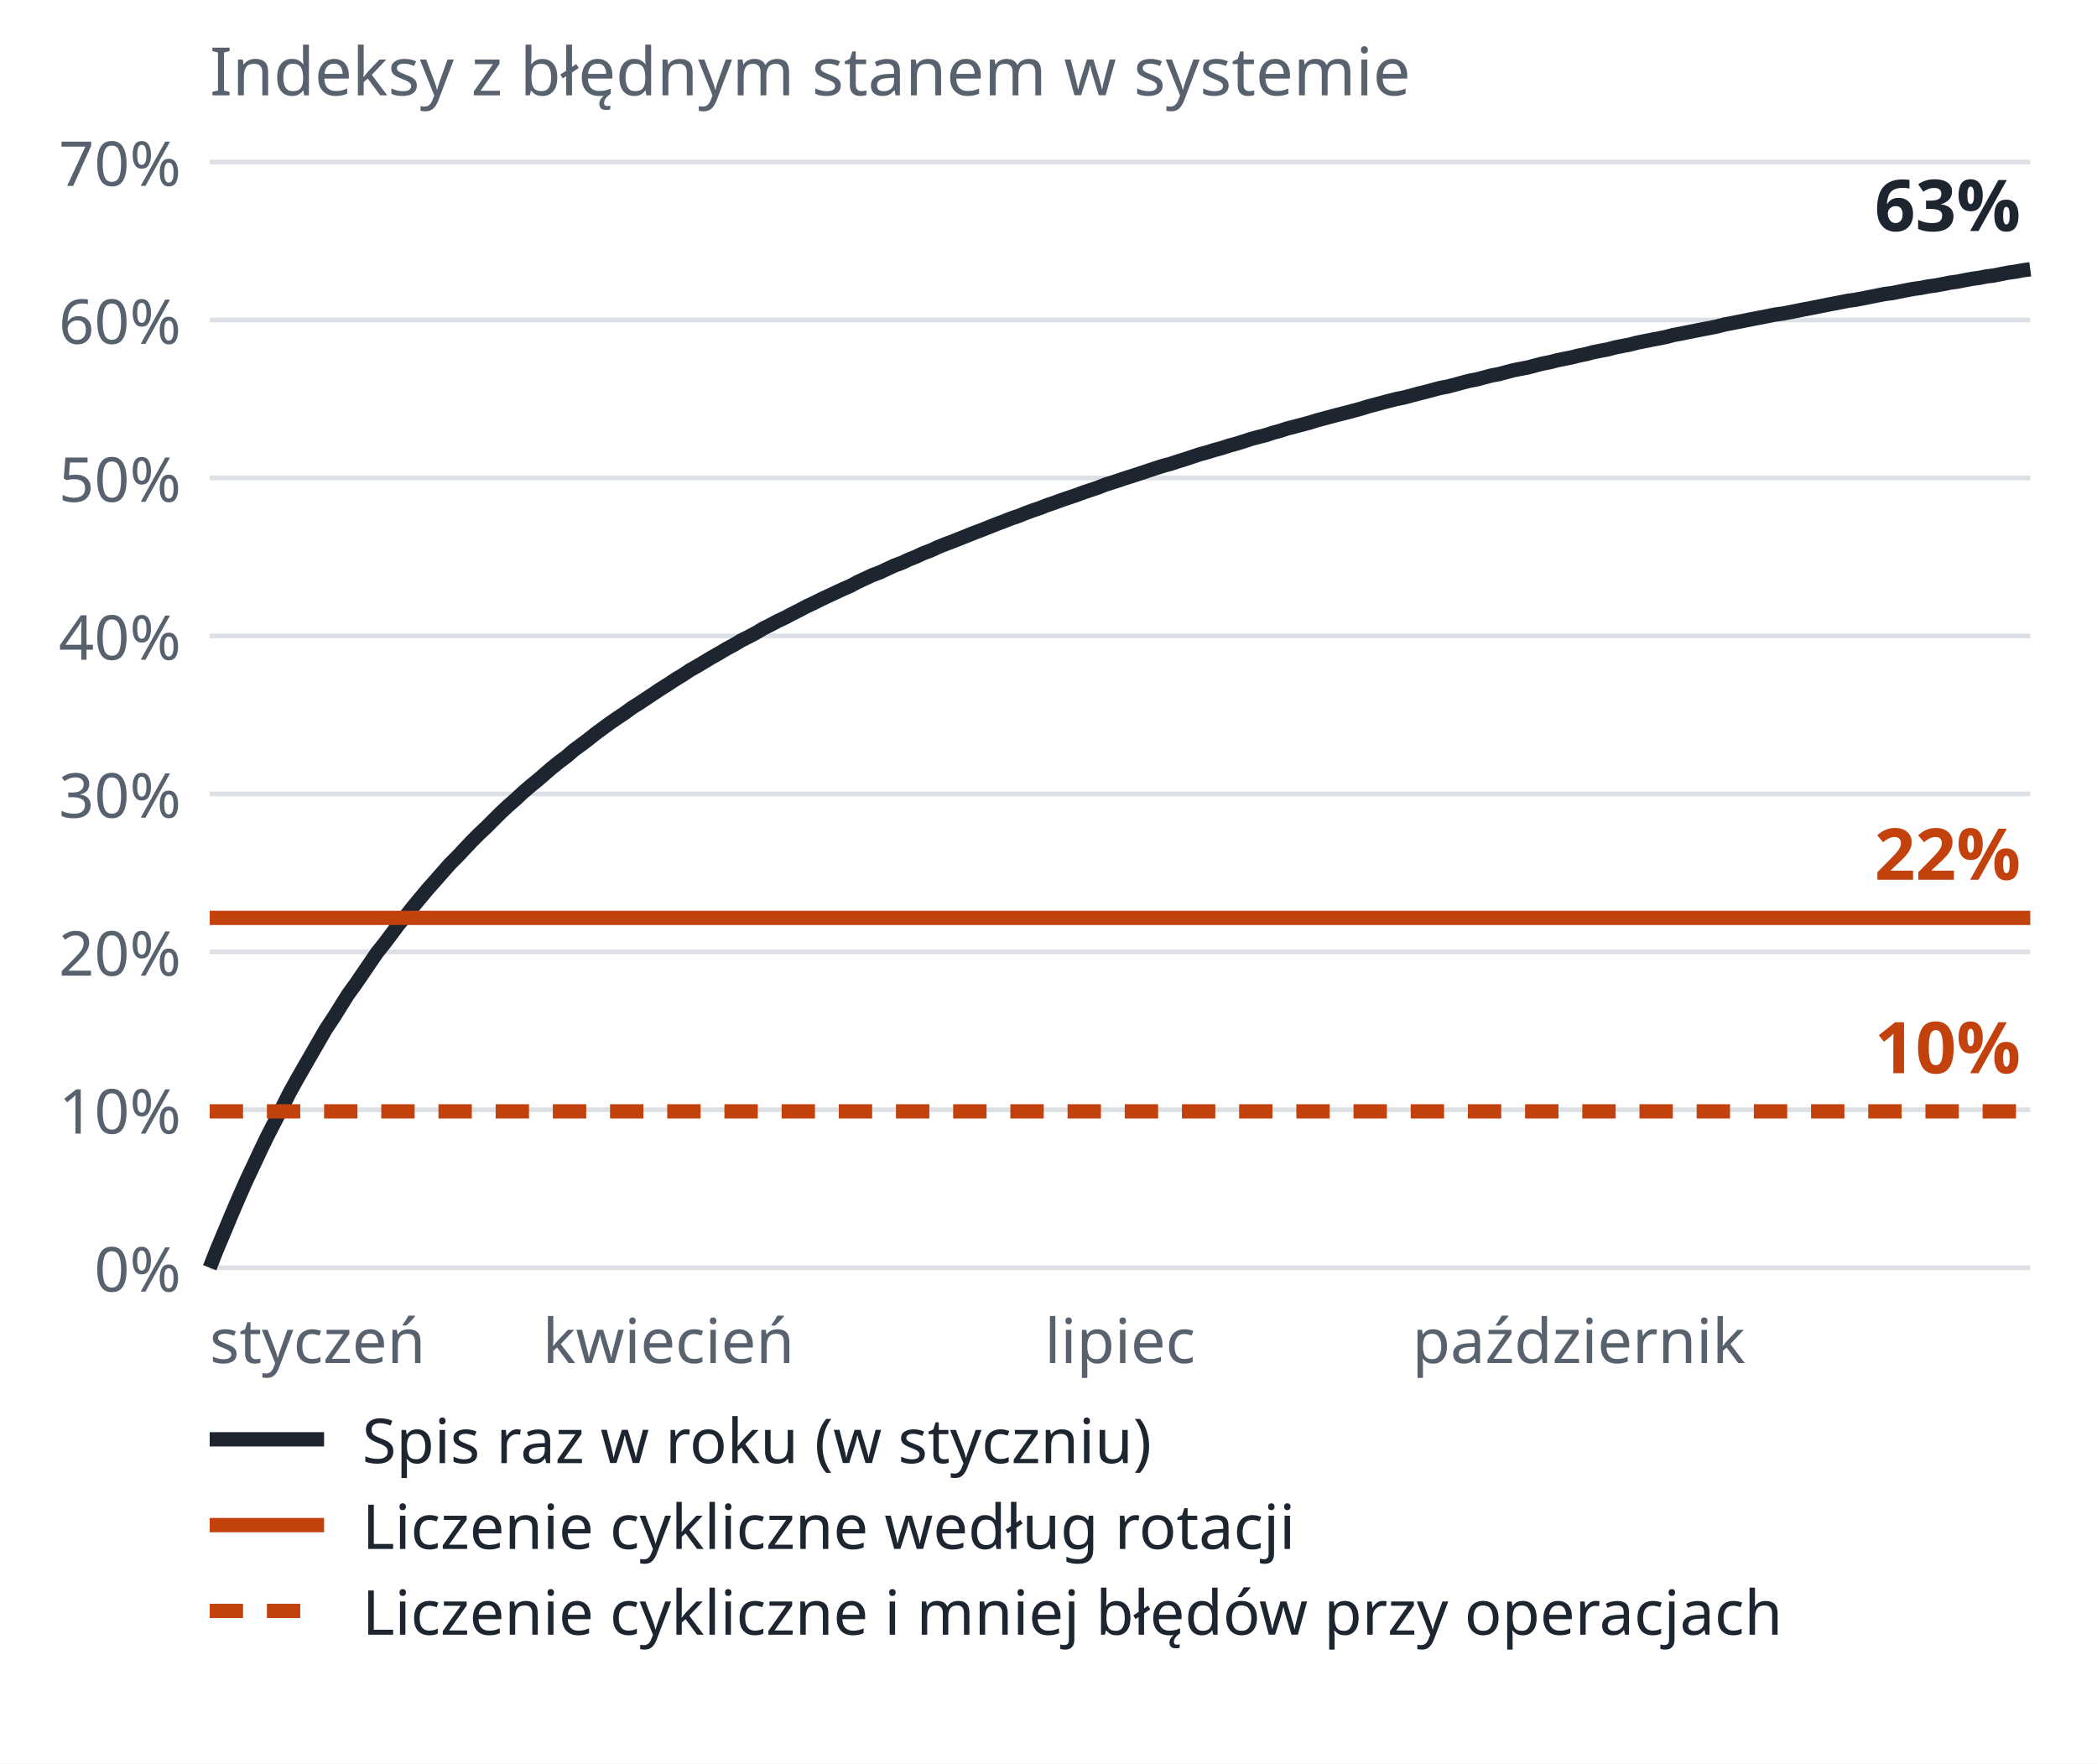
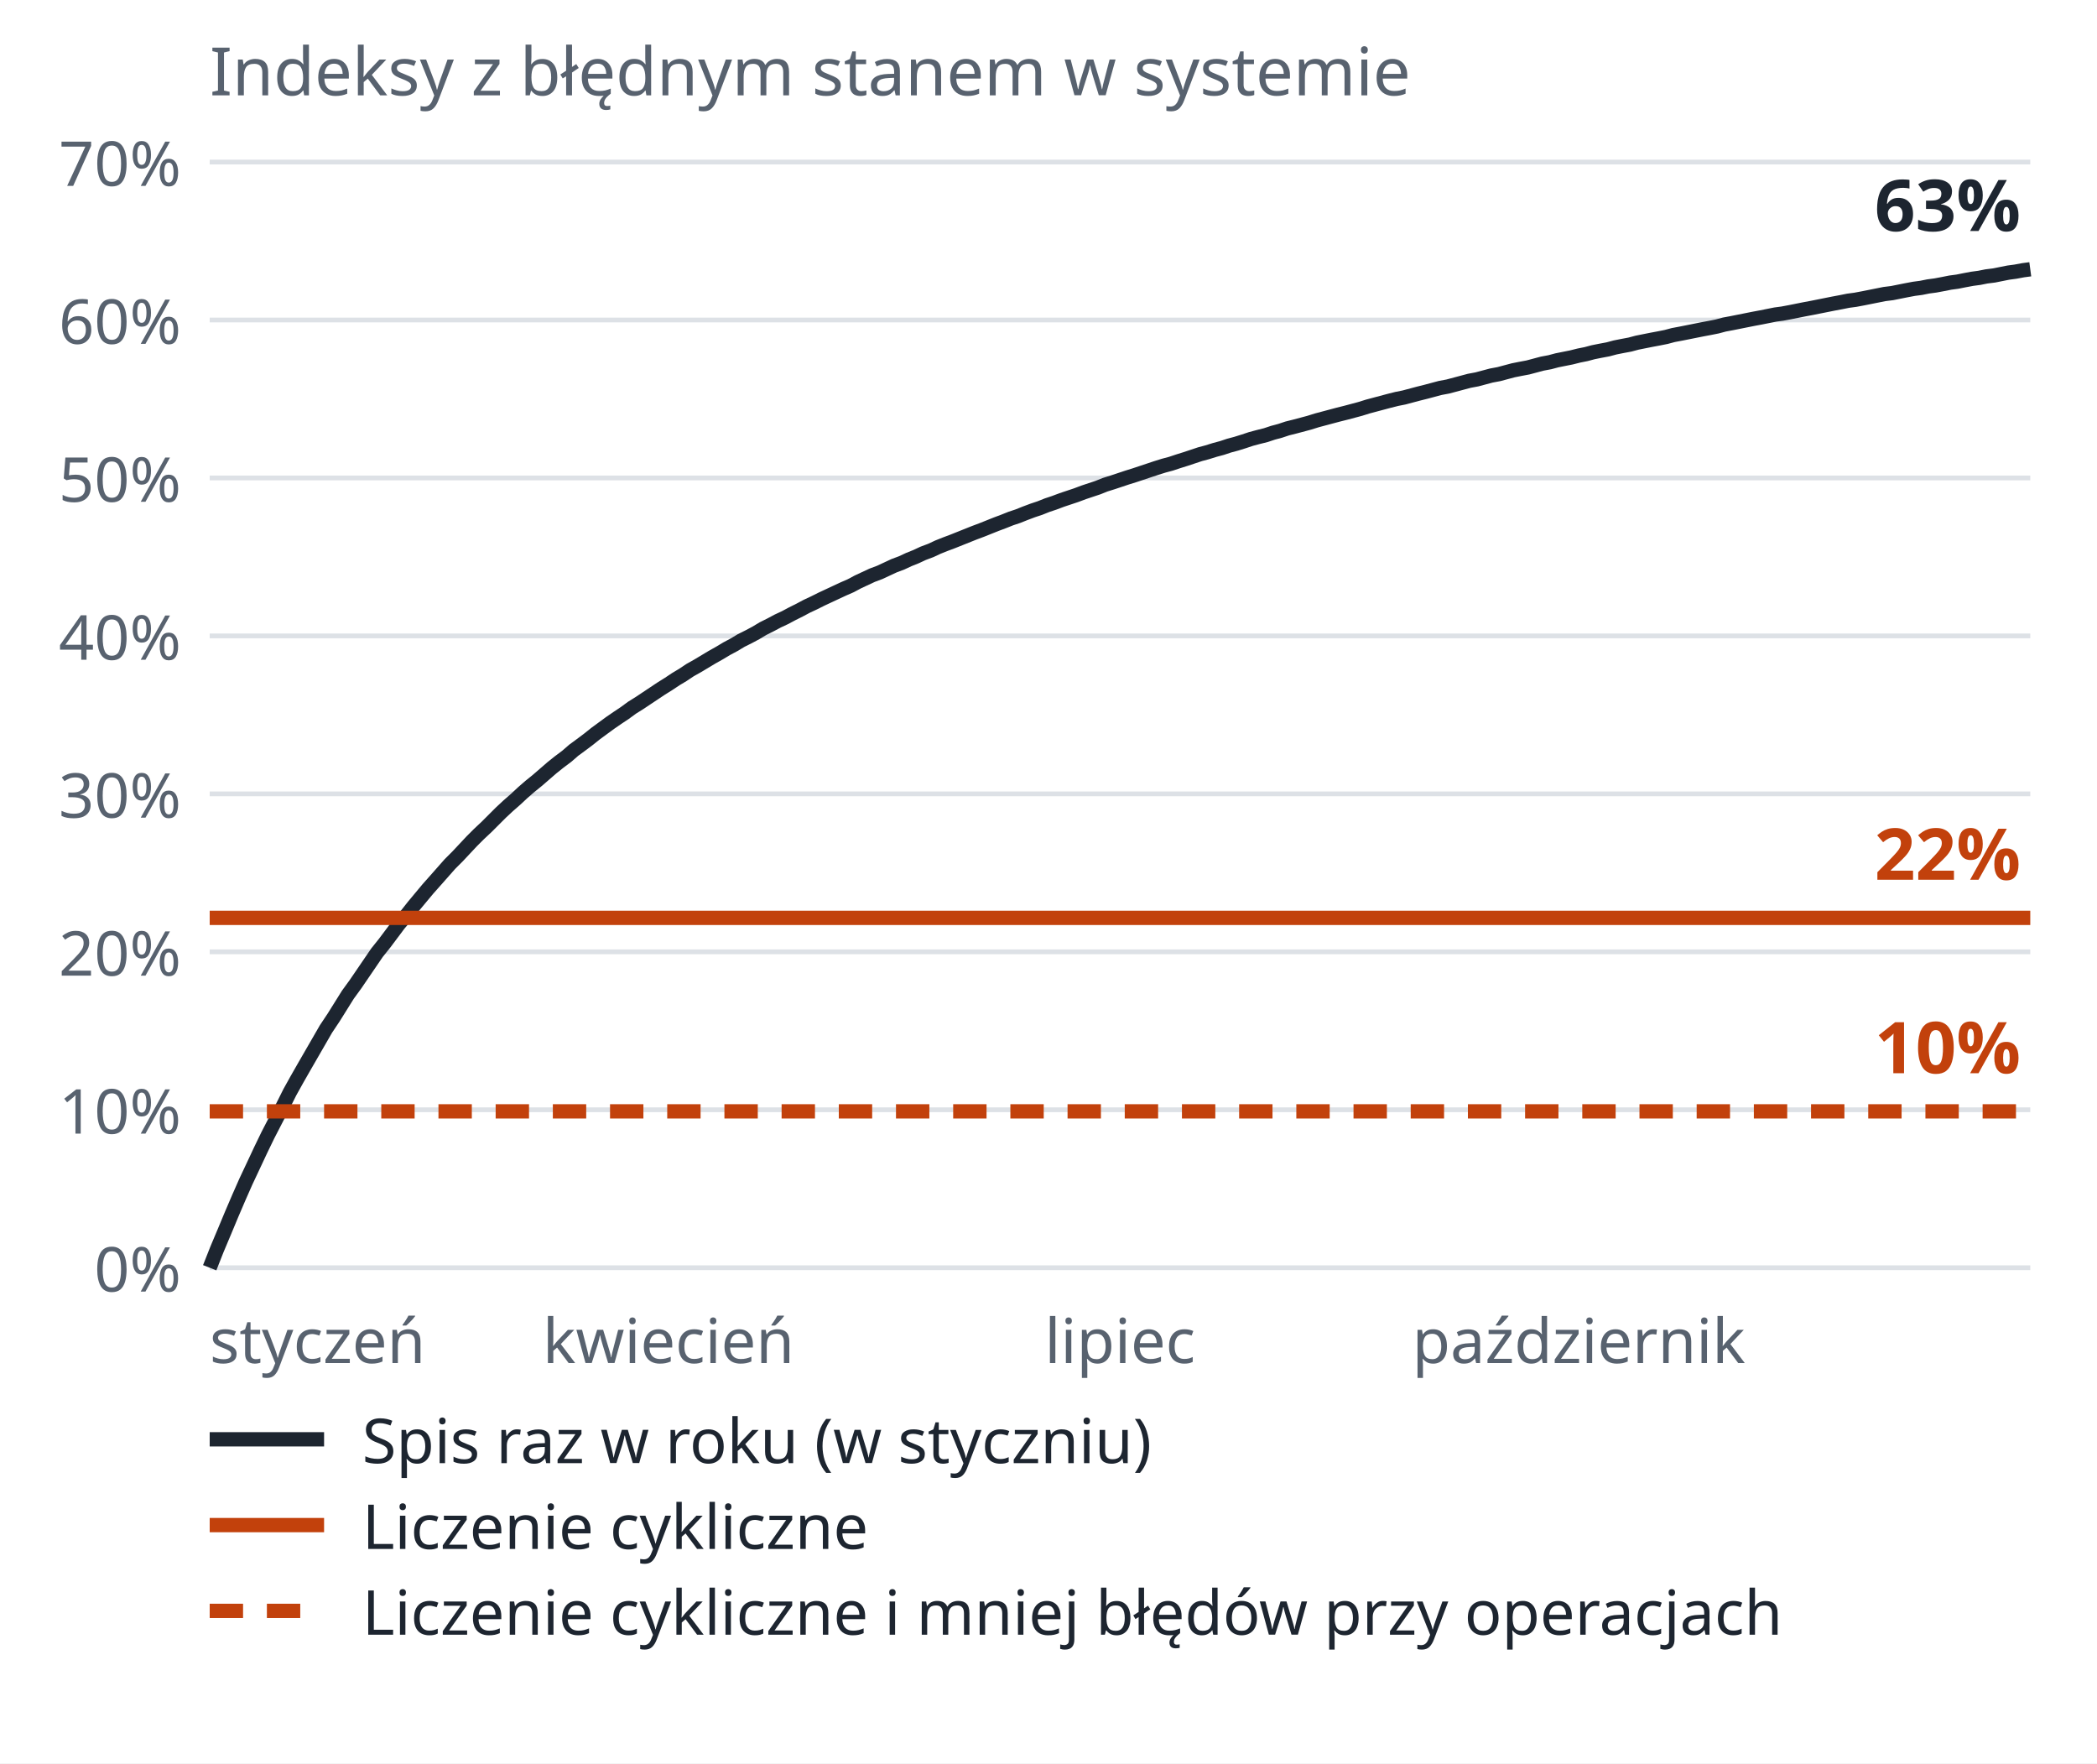
<svg xmlns="http://www.w3.org/2000/svg" viewBox="0 0 440 370" width="440" height="370" role="img">
  <rect width="100%" height="100%" fill="#ffffff" />
  <line x1="44" y1="266" x2="426" y2="266" stroke="#dde1e6" />
  <text x="38" y="271" font-family="Noto Sans, Arial, Helvetica, sans-serif" font-size="13" fill="#58626f" text-anchor="end">0%</text>
  <line x1="44" y1="232.857" x2="426" y2="232.857" stroke="#dde1e6" />
  <text x="38" y="237.857" font-family="Noto Sans, Arial, Helvetica, sans-serif" font-size="13" fill="#58626f" text-anchor="end">10%</text>
  <line x1="44" y1="199.714" x2="426" y2="199.714" stroke="#dde1e6" />
  <text x="38" y="204.714" font-family="Noto Sans, Arial, Helvetica, sans-serif" font-size="13" fill="#58626f" text-anchor="end">20%</text>
  <line x1="44" y1="166.571" x2="426" y2="166.571" stroke="#dde1e6" />
  <text x="38" y="171.571" font-family="Noto Sans, Arial, Helvetica, sans-serif" font-size="13" fill="#58626f" text-anchor="end">30%</text>
  <line x1="44" y1="133.429" x2="426" y2="133.429" stroke="#dde1e6" />
  <text x="38" y="138.429" font-family="Noto Sans, Arial, Helvetica, sans-serif" font-size="13" fill="#58626f" text-anchor="end">40%</text>
  <line x1="44" y1="100.286" x2="426" y2="100.286" stroke="#dde1e6" />
  <text x="38" y="105.286" font-family="Noto Sans, Arial, Helvetica, sans-serif" font-size="13" fill="#58626f" text-anchor="end">50%</text>
  <line x1="44" y1="67.143" x2="426" y2="67.143" stroke="#dde1e6" />
  <text x="38" y="72.143" font-family="Noto Sans, Arial, Helvetica, sans-serif" font-size="13" fill="#58626f" text-anchor="end">60%</text>
  <line x1="44" y1="34" x2="426" y2="34" stroke="#dde1e6" />
  <text x="38" y="39" font-family="Noto Sans, Arial, Helvetica, sans-serif" font-size="13" fill="#58626f" text-anchor="end">70%</text>
  <text x="44" y="286" font-family="Noto Sans, Arial, Helvetica, sans-serif" font-size="13" fill="#58626f" text-anchor="start">styczeń</text>
  <text x="140.264" y="286" font-family="Noto Sans, Arial, Helvetica, sans-serif" font-size="13" fill="#58626f" text-anchor="middle">kwiecień</text>
  <text x="235" y="286" font-family="Noto Sans, Arial, Helvetica, sans-serif" font-size="13" fill="#58626f" text-anchor="middle">lipiec</text>
  <text x="331.264" y="286" font-family="Noto Sans, Arial, Helvetica, sans-serif" font-size="13" fill="#58626f" text-anchor="middle">październik</text>
  <text x="44" y="20" font-family="Noto Sans, Arial, Helvetica, sans-serif" font-size="14" fill="#58626f">Indeksy z błędnym stanem w systemie</text>
  <polyline points="44.0,266.0 45.5,262.2 47.1,258.4 48.6,254.8 50.1,251.3 51.6,247.9 53.2,244.5 54.7,241.3 56.2,238.2 57.8,235.1 59.3,232.2 60.8,229.2 62.3,226.5 63.9,223.7 65.4,221.1 66.9,218.5 68.4,215.9 70.0,213.5 71.5,211.1 73.0,208.7 74.6,206.5 76.1,204.3 77.6,202.1 79.1,199.9 80.7,197.9 82.2,195.9 83.7,193.9 85.3,192.0 86.8,190.1 88.3,188.3 89.8,186.5 91.4,184.7 92.9,183.0 94.4,181.3 96.0,179.7 97.5,178.1 99.0,176.5 100.5,175.0 102.1,173.5 103.6,172.0 105.1,170.5 106.6,169.1 108.2,167.7 109.7,166.3 111.2,165.0 112.8,163.7 114.3,162.4 115.8,161.1 117.3,159.9 118.9,158.7 120.4,157.4 121.9,156.3 123.5,155.1 125.0,153.9 126.5,152.8 128.0,151.7 129.6,150.6 131.1,149.6 132.6,148.5 134.2,147.5 135.7,146.5 137.2,145.5 138.7,144.5 140.3,143.5 141.8,142.5 143.3,141.6 144.8,140.6 146.4,139.7 147.9,138.8 149.4,137.9 151.0,137.0 152.5,136.1 154.0,135.3 155.5,134.4 157.1,133.6 158.6,132.8 160.1,131.9 161.7,131.1 163.2,130.3 164.7,129.6 166.2,128.8 167.8,128.0 169.3,127.2 170.8,126.5 172.4,125.7 173.9,125.0 175.4,124.3 176.9,123.6 178.5,122.9 180.0,122.1 181.5,121.4 183.0,120.7 184.6,120.1 186.1,119.4 187.6,118.7 189.2,118.1 190.7,117.4 192.2,116.8 193.7,116.1 195.3,115.5 196.8,114.8 198.3,114.2 199.9,113.6 201.4,113.0 202.9,112.4 204.4,111.8 206.0,111.2 207.5,110.6 209.0,110.0 210.6,109.4 212.1,108.8 213.6,108.3 215.1,107.7 216.7,107.1 218.2,106.6 219.7,106.0 221.2,105.5 222.8,104.9 224.3,104.4 225.8,103.9 227.4,103.3 228.9,102.8 230.4,102.3 231.9,101.7 233.5,101.2 235.0,100.7 236.5,100.2 238.1,99.7 239.6,99.2 241.1,98.7 242.6,98.2 244.2,97.7 245.7,97.3 247.2,96.8 248.8,96.3 250.3,95.8 251.8,95.3 253.3,94.9 254.9,94.4 256.4,94.0 257.9,93.5 259.4,93.1 261.0,92.6 262.5,92.1 264.0,91.7 265.6,91.3 267.1,90.8 268.6,90.4 270.1,89.9 271.7,89.5 273.2,89.1 274.7,88.7 276.3,88.2 277.8,87.8 279.3,87.4 280.8,87.0 282.4,86.6 283.9,86.2 285.4,85.8 287.0,85.3 288.5,84.9 290.0,84.5 291.5,84.1 293.1,83.7 294.6,83.4 296.1,83.0 297.6,82.6 299.2,82.2 300.7,81.8 302.2,81.4 303.8,81.1 305.3,80.7 306.8,80.3 308.3,79.9 309.9,79.6 311.4,79.2 312.9,78.8 314.5,78.5 316.0,78.1 317.5,77.7 319.0,77.4 320.6,77.1 322.1,76.7 323.6,76.3 325.2,76.0 326.7,75.6 328.2,75.3 329.7,75.0 331.3,74.6 332.8,74.3 334.3,73.9 335.8,73.6 337.4,73.3 338.9,72.9 340.4,72.6 342.0,72.3 343.5,71.9 345.0,71.6 346.5,71.3 348.1,71.0 349.6,70.7 351.1,70.3 352.7,70.0 354.2,69.7 355.7,69.4 357.2,69.1 358.8,68.8 360.3,68.5 361.8,68.1 363.4,67.8 364.9,67.5 366.4,67.2 367.9,66.9 369.5,66.6 371.0,66.3 372.5,66.0 374.0,65.8 375.6,65.5 377.1,65.2 378.6,64.9 380.2,64.6 381.7,64.3 383.2,64.0 384.7,63.7 386.3,63.4 387.8,63.1 389.3,62.9 390.9,62.6 392.4,62.3 393.9,62.0 395.4,61.7 397.0,61.5 398.5,61.2 400.0,60.9 401.6,60.6 403.1,60.4 404.6,60.1 406.1,59.9 407.7,59.6 409.2,59.3 410.7,59.1 412.2,58.8 413.8,58.5 415.3,58.3 416.8,58.0 418.4,57.8 419.9,57.5 421.4,57.2 422.9,57.0 424.5,56.7 426.0,56.5" fill="none" stroke="#1d2530" stroke-width="3" />
  <line x1="44" y1="192.589" x2="426" y2="192.589" stroke="#c2410c" stroke-width="3" />
  <line x1="44" y1="233.189" x2="426" y2="233.189" stroke="#c2410c" stroke-width="3" stroke-dasharray="7 5" />
  <text x="424" y="48.471" font-family="Noto Sans, Arial, Helvetica, sans-serif" font-size="15" font-weight="700" fill="#1d2530" text-anchor="end">63%</text>
  <text x="424" y="184.589" font-family="Noto Sans, Arial, Helvetica, sans-serif" font-size="15" font-weight="700" fill="#c2410c" text-anchor="end">22%</text>
  <text x="424" y="225.189" font-family="Noto Sans, Arial, Helvetica, sans-serif" font-size="15" font-weight="700" fill="#c2410c" text-anchor="end">10%</text>
  <line x1="44" y1="302" x2="68" y2="302" stroke="#1d2530" stroke-width="3" />
  <text x="76" y="307" font-family="Noto Sans, Arial, Helvetica, sans-serif" font-size="13" fill="#1d2530">Spis raz w roku (w styczniu)</text>
  <line x1="44" y1="320" x2="68" y2="320" stroke="#c2410c" stroke-width="3" />
-   <text x="76" y="325" font-family="Noto Sans, Arial, Helvetica, sans-serif" font-size="13" fill="#1d2530">Liczenie cykliczne według rotacji</text>
+   <text x="76" y="325" font-family="Noto Sans, Arial, Helvetica, sans-serif" font-size="13" fill="#1d2530">Liczenie cykliczne</text>
  <line x1="44" y1="338" x2="68" y2="338" stroke="#c2410c" stroke-width="3" stroke-dasharray="7 5" />
  <text x="76" y="343" font-family="Noto Sans, Arial, Helvetica, sans-serif" font-size="13" fill="#1d2530">Liczenie cykliczne i mniej błędów przy operacjach</text>
</svg>
